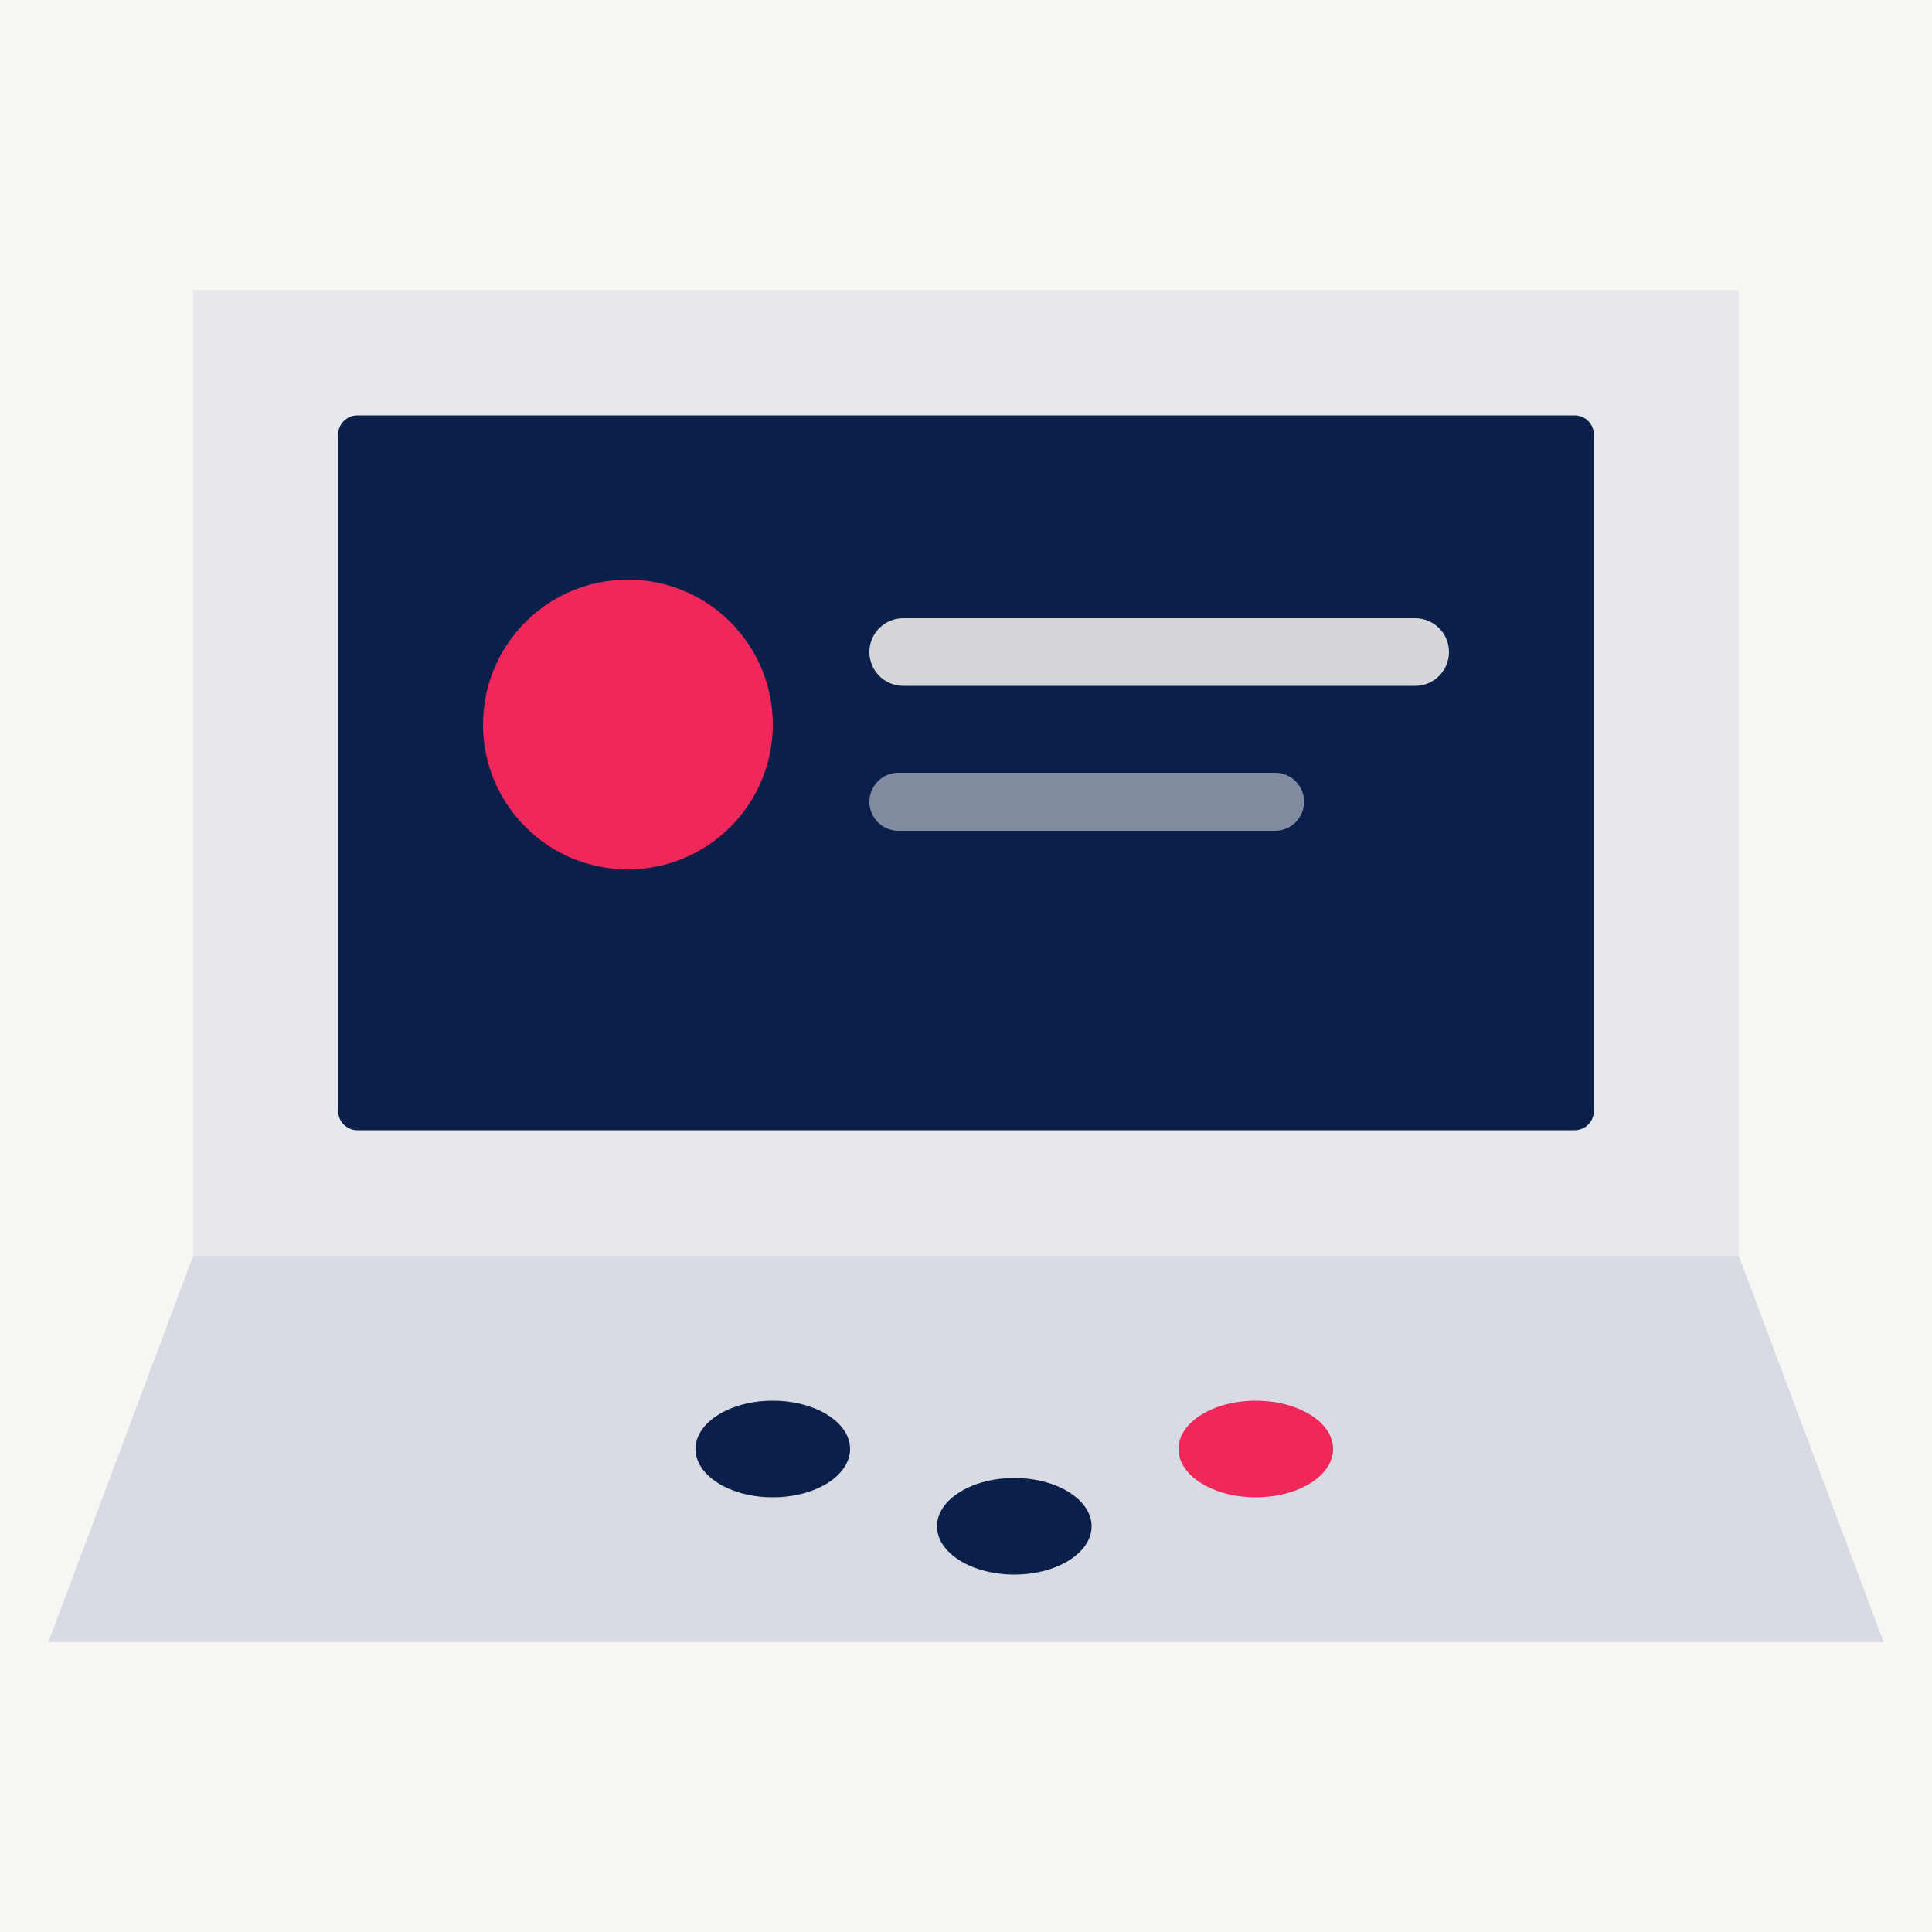
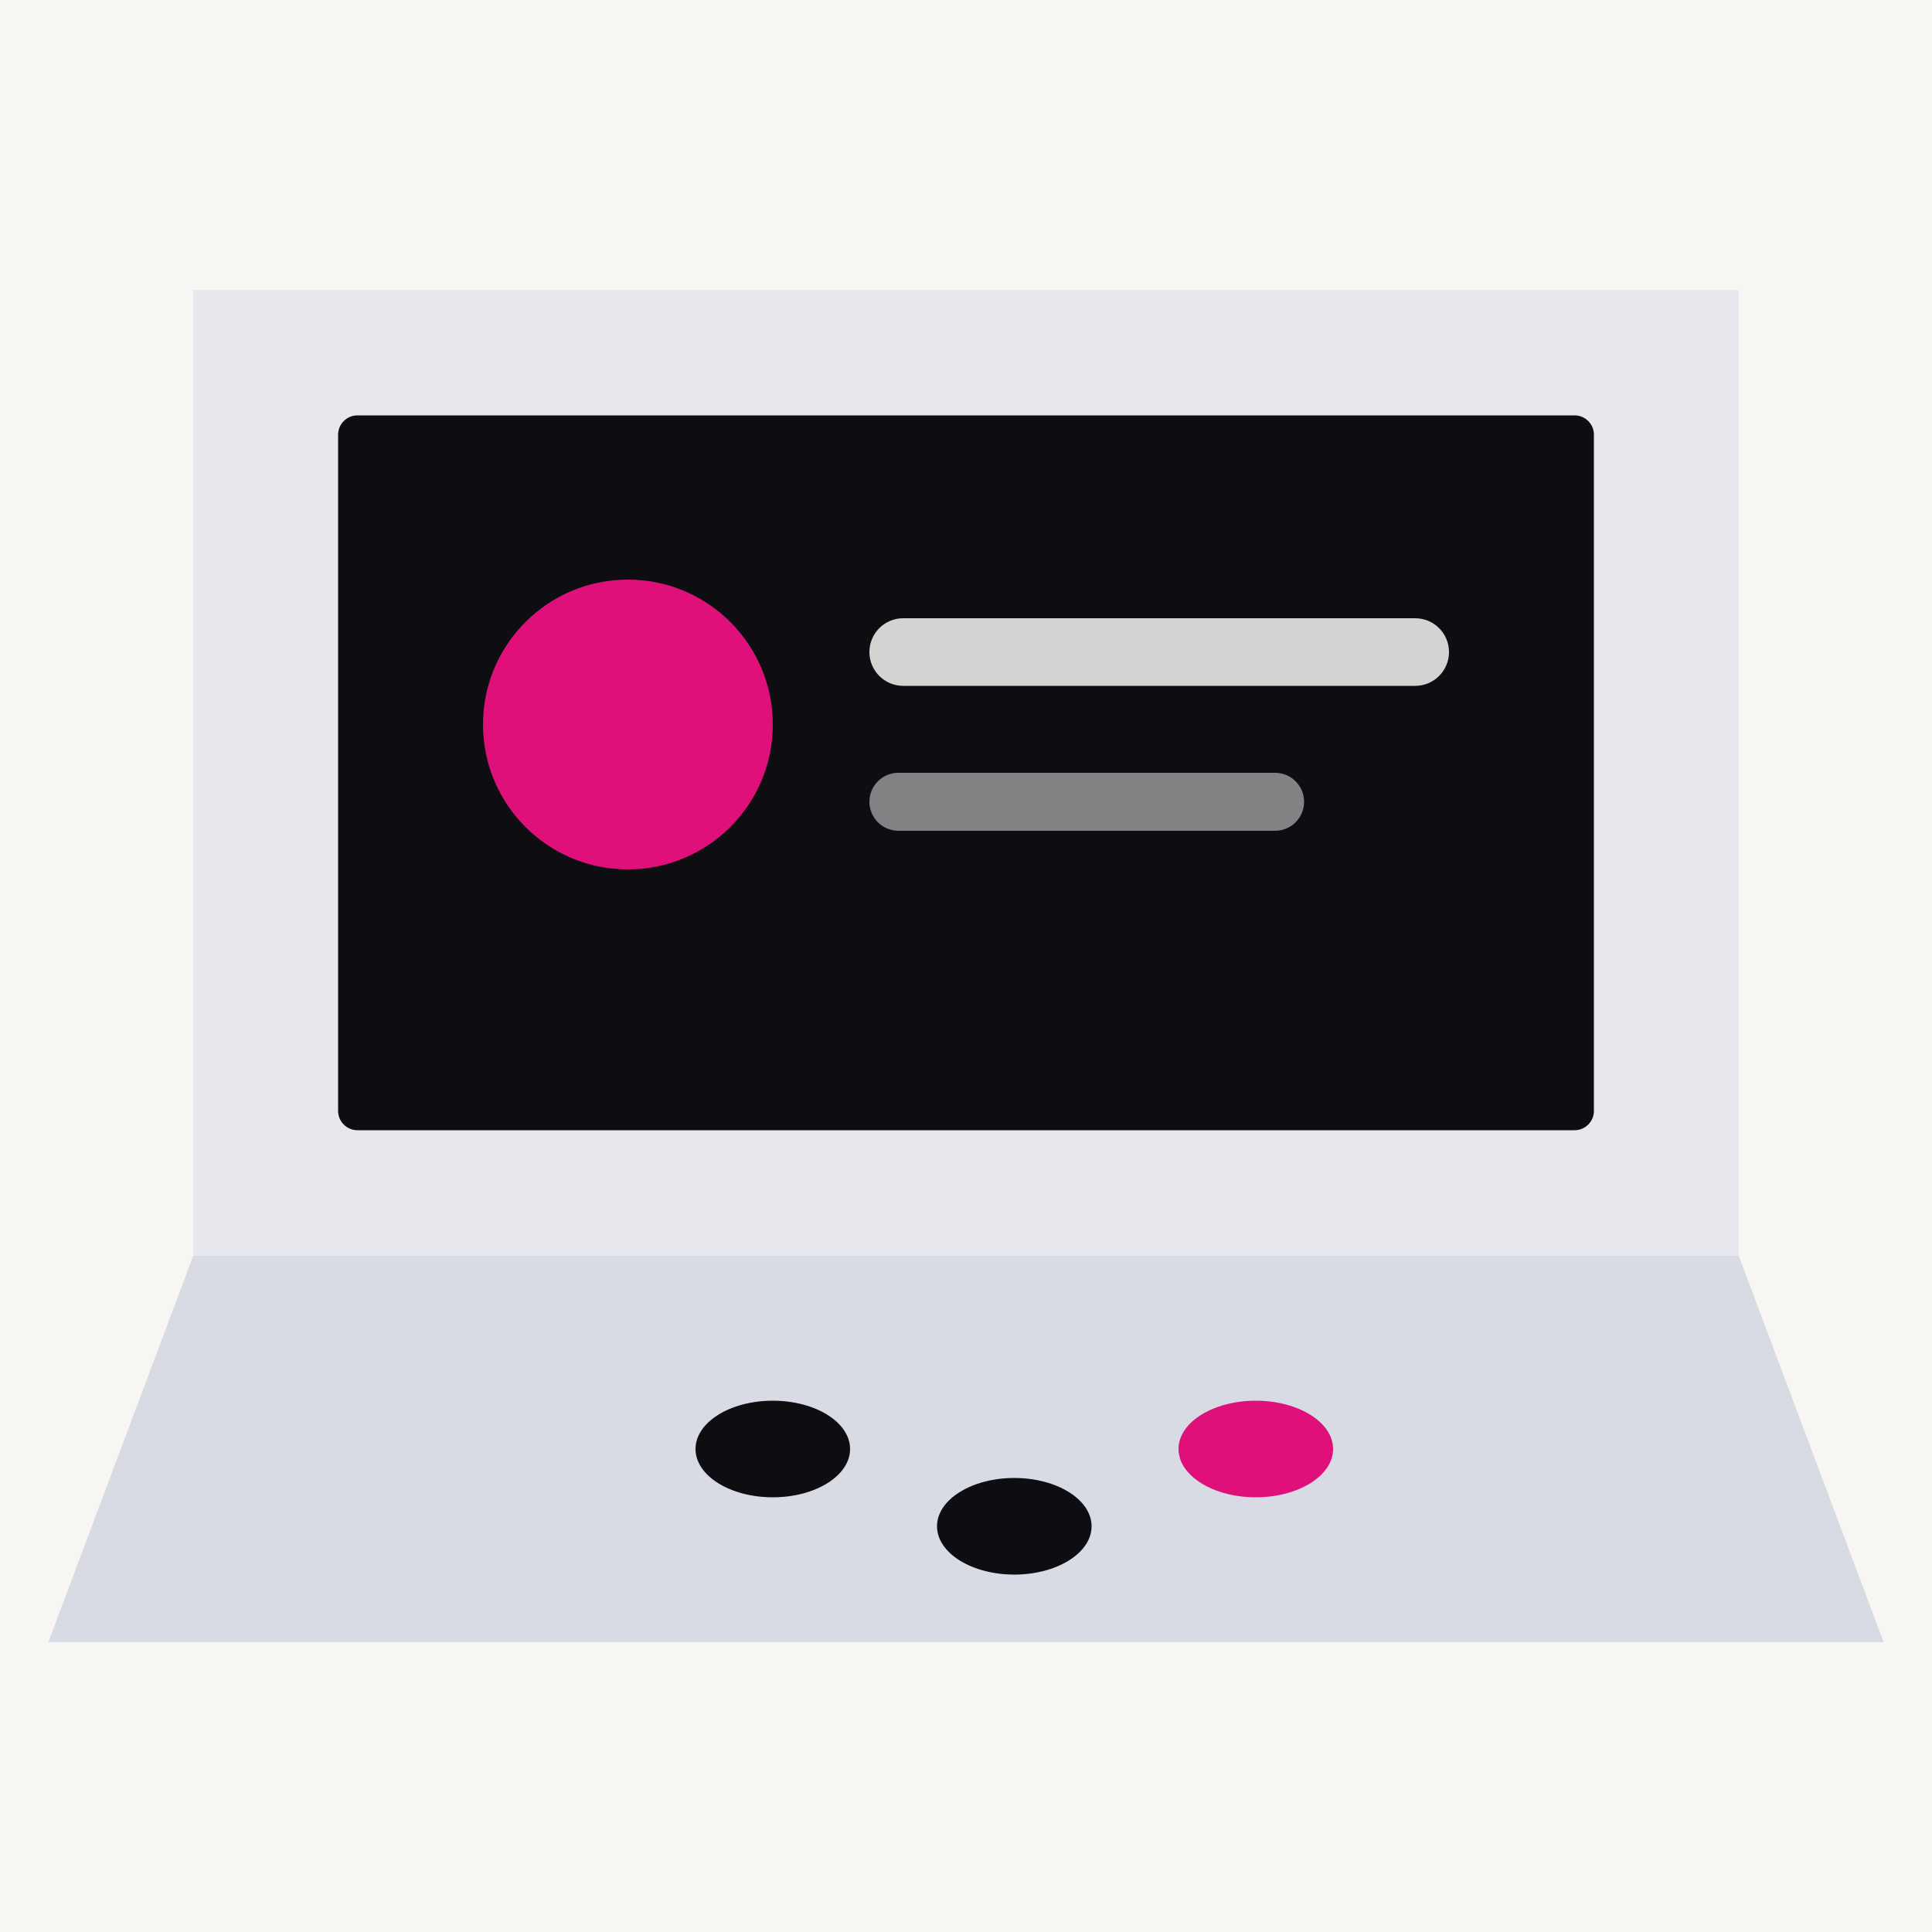
<svg xmlns="http://www.w3.org/2000/svg" viewBox="0 0 400 400" width="400" height="400" role="img">
  <rect width="400" height="400" fill="#f7f6f3" />
  <rect x="40" y="60" width="320" height="200" fill="#e6e8ee" />
-   <rect x="70" y="86" width="260" height="148" rx="4" fill="#0B1F4B" />
-   <circle cx="130" cy="150" r="30" fill="#F0275A" />
+   <rect x="70" y="86" width="260" height="148" rx="4" fill="#0D0D12" />
+   <circle cx="130" cy="150" r="30" fill="#E0107A" />
  <rect x="180" y="128" width="120" height="14" rx="7" fill="#f7f6f3" opacity=".85" />
  <rect x="180" y="160" width="90" height="12" rx="6" fill="#f7f6f3" opacity=".5" />
  <path d="M40 260 L360 260 L390 340 L10 340 Z" fill="#d8dbe3" />
-   <ellipse cx="160" cy="300" rx="16" ry="10" fill="#0B1F4B" />
-   <ellipse cx="210" cy="316" rx="16" ry="10" fill="#0B1F4B" />
-   <ellipse cx="260" cy="300" rx="16" ry="10" fill="#F0275A" />
+   <ellipse cx="160" cy="300" rx="16" ry="10" fill="#0D0D12" />
+   <ellipse cx="210" cy="316" rx="16" ry="10" fill="#0D0D12" />
+   <ellipse cx="260" cy="300" rx="16" ry="10" fill="#E0107A" />
</svg>
